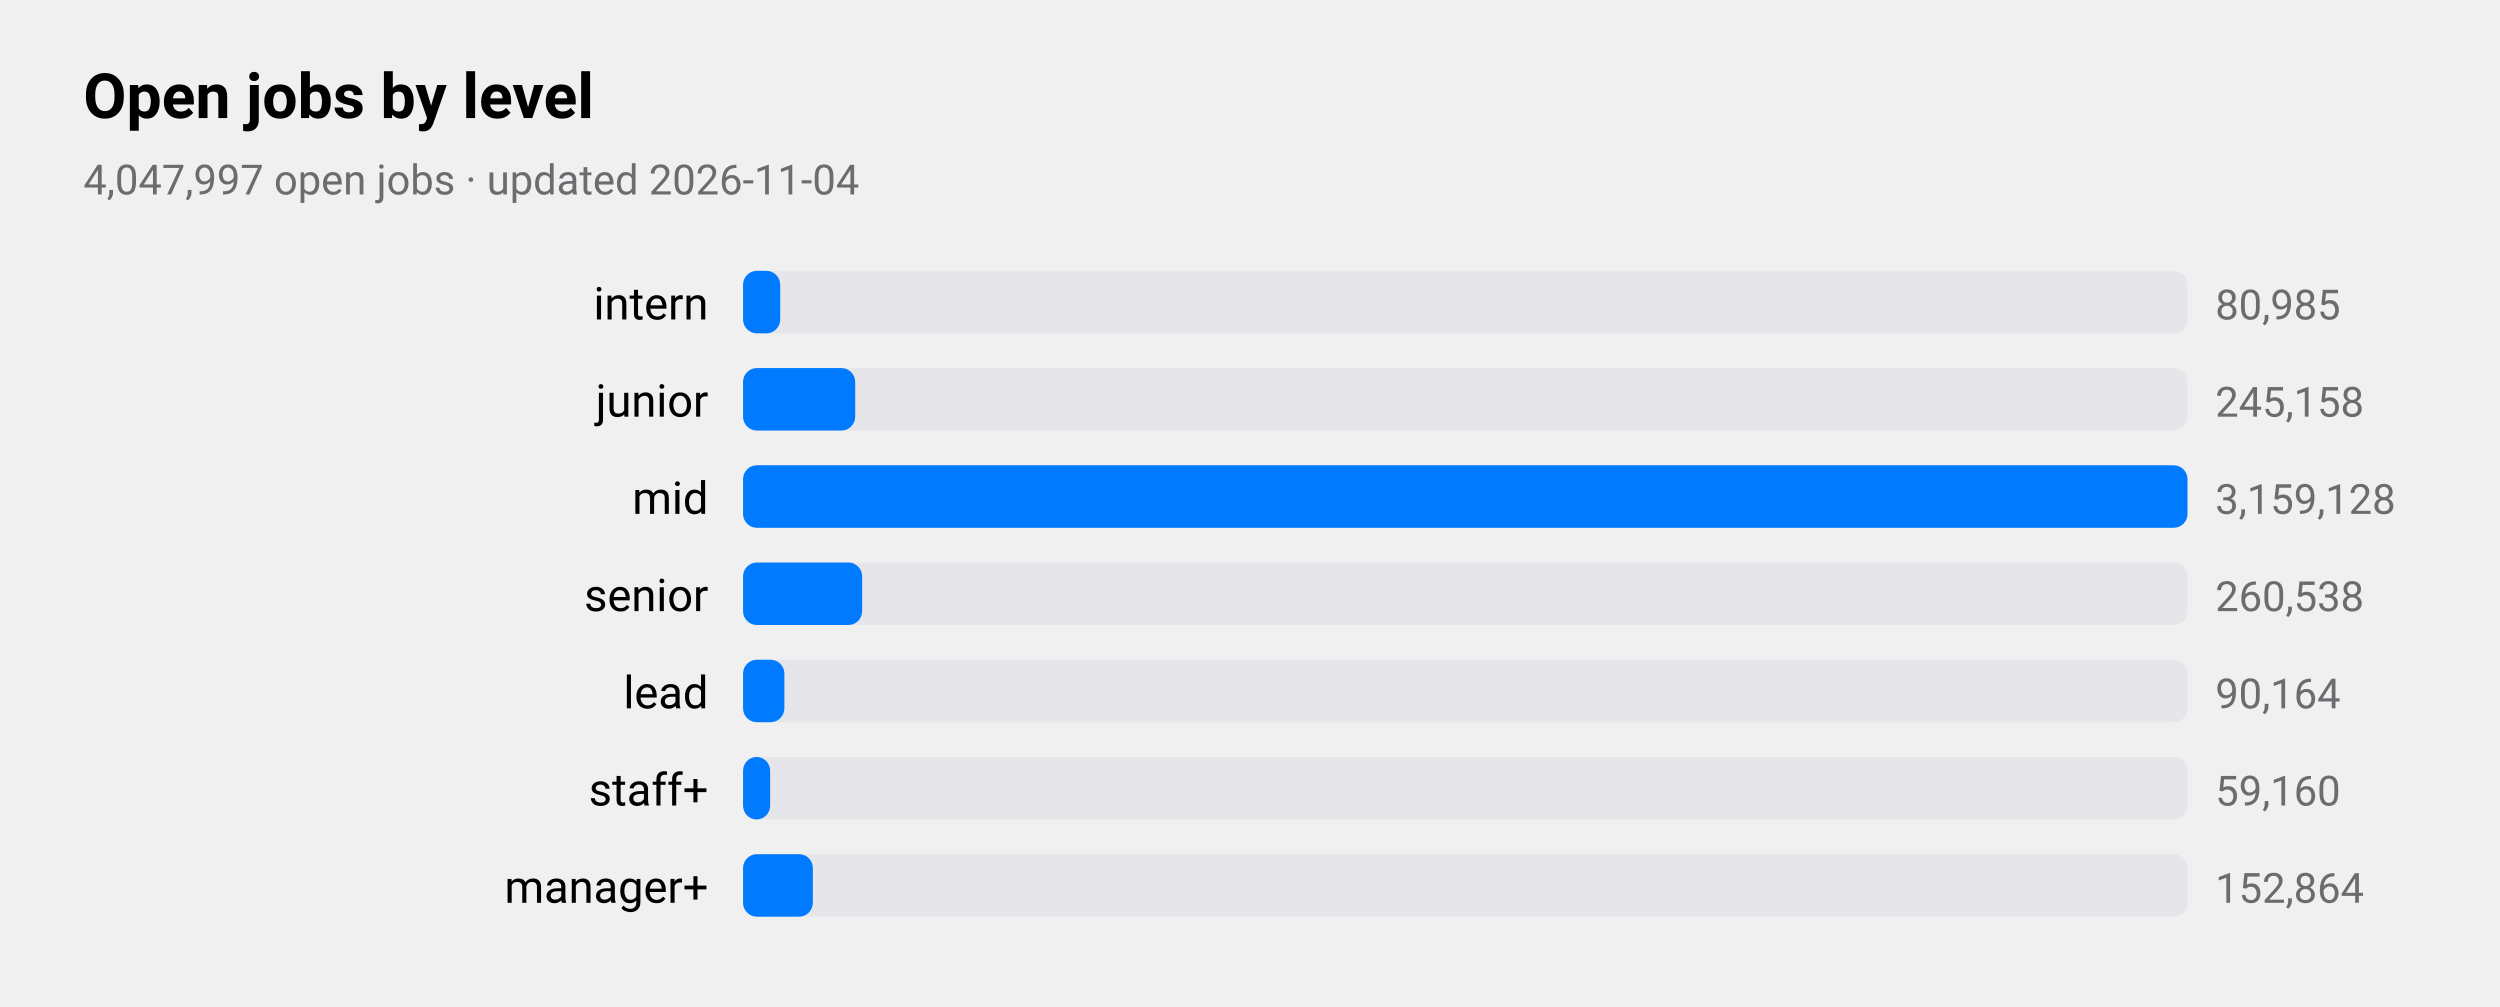
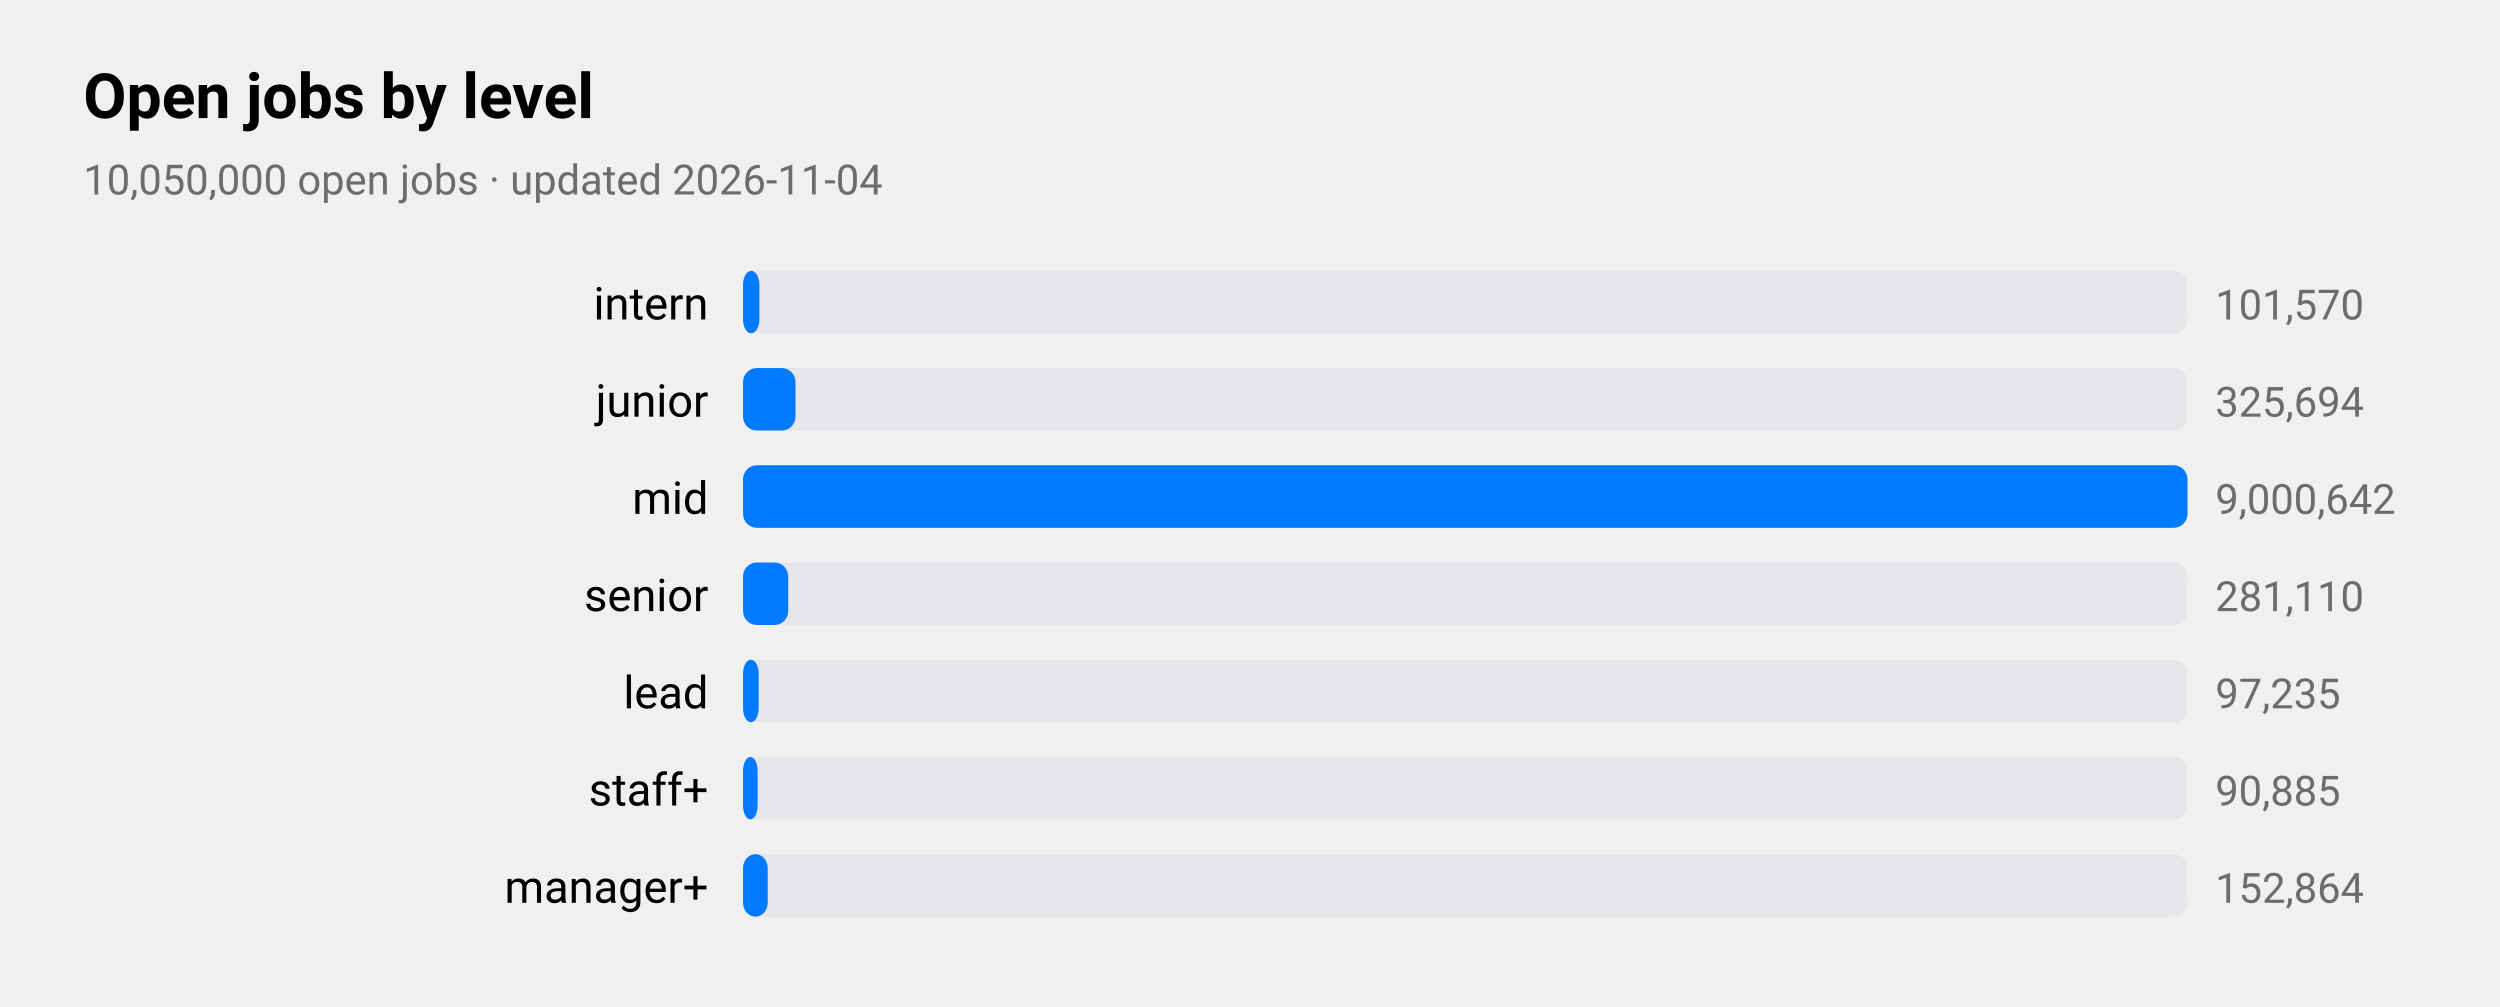
<svg xmlns="http://www.w3.org/2000/svg" viewBox="0 0 720 290" width="720" height="290" role="img" aria-label="Open jobs by level">
  <style>
text{font-family:-apple-system,BlinkMacSystemFont,"SF Pro Text","Helvetica Neue","Segoe UI",Roboto,sans-serif;fill:#000}
.sub,.val,.axis{fill:#6c6c70}.bar{fill:#007aff}.track{fill:#e5e5ea}.grid{stroke:#d1d1d6}
.l1{fill:none;stroke:#007aff;stroke-width:2.5}.d1{fill:#007aff}.l2{fill:none;stroke:#ff9500;stroke-width:2.5}.d2{fill:#ff9500}
.l3{fill:none;stroke:#34c759;stroke-width:2.5}.d3{fill:#34c759}.l4{fill:none;stroke:#af52de;stroke-width:2.5}.d4{fill:#af52de}
.l5{fill:none;stroke:#ff3b30;stroke-width:2.5}.d5{fill:#ff3b30}.l6{fill:none;stroke:#00b8d4;stroke-width:2.5}.d6{fill:#00b8d4}
@media(prefers-color-scheme:dark){text{fill:#fff}.sub,.val,.axis{fill:#98989d}.bar{fill:#0a84ff}.track{fill:#2c2c2e}.grid{stroke:#38383a}
.l1{stroke:#0a84ff}.d1{fill:#0a84ff}.l2{stroke:#ff9f0a}.d2{fill:#ff9f0a}
.l3{stroke:#30d158}.d3{fill:#30d158}.l4{stroke:#bf5af2}.d4{fill:#bf5af2}.l5{stroke:#ff453a}.d5{fill:#ff453a}.l6{stroke:#40cbe0}.d6{fill:#40cbe0}}
</style>
  <text x="24" y="34" font-size="18" font-weight="600">Open jobs by level</text>
-   <text class="sub" x="24" y="56" font-size="12">4,047,997 open jobs · updated 2026-11-04</text>
+   <text class="sub" x="24" y="56" font-size="12">10,050,000 open jobs · updated 2026-11-04</text>
  <text x="204" y="92" font-size="13" text-anchor="end">intern</text>
  <rect class="track" x="214" y="78" width="416" height="18" rx="4" />
-   <rect class="bar" x="214" y="78" width="10.7" height="18" rx="4" />
-   <text class="val" x="638" y="92" font-size="12">80,985</text>
+   <rect class="bar" x="214" y="78" width="4.7" height="18" rx="4" />
+   <text class="val" x="638" y="92" font-size="12">101,570</text>
  <text x="204" y="120" font-size="13" text-anchor="end">junior</text>
  <rect class="track" x="214" y="106" width="416" height="18" rx="4" />
-   <rect class="bar" x="214" y="106" width="32.3" height="18" rx="4" />
-   <text class="val" x="638" y="120" font-size="12">245,158</text>
+   <rect class="bar" x="214" y="106" width="15.1" height="18" rx="4" />
+   <text class="val" x="638" y="120" font-size="12">325,694</text>
  <text x="204" y="148" font-size="13" text-anchor="end">mid</text>
  <rect class="track" x="214" y="134" width="416" height="18" rx="4" />
  <rect class="bar" x="214" y="134" width="416.0" height="18" rx="4" />
-   <text class="val" x="638" y="148" font-size="12">3,159,128</text>
+   <text class="val" x="638" y="148" font-size="12">9,000,642</text>
  <text x="204" y="176" font-size="13" text-anchor="end">senior</text>
  <rect class="track" x="214" y="162" width="416" height="18" rx="4" />
-   <rect class="bar" x="214" y="162" width="34.3" height="18" rx="4" />
-   <text class="val" x="638" y="176" font-size="12">260,538</text>
+   <rect class="bar" x="214" y="162" width="13.0" height="18" rx="4" />
+   <text class="val" x="638" y="176" font-size="12">281,110</text>
  <text x="204" y="204" font-size="13" text-anchor="end">lead</text>
  <rect class="track" x="214" y="190" width="416" height="18" rx="4" />
-   <rect class="bar" x="214" y="190" width="11.9" height="18" rx="4" />
-   <text class="val" x="638" y="204" font-size="12">90,164</text>
+   <rect class="bar" x="214" y="190" width="4.5" height="18" rx="4" />
+   <text class="val" x="638" y="204" font-size="12">97,235</text>
  <text x="204" y="232" font-size="13" text-anchor="end">staff+</text>
  <rect class="track" x="214" y="218" width="416" height="18" rx="4" />
-   <rect class="bar" x="214" y="218" width="7.8" height="18" rx="4" />
-   <text class="val" x="638" y="232" font-size="12">59,160</text>
+   <rect class="bar" x="214" y="218" width="4.2" height="18" rx="4" />
+   <text class="val" x="638" y="232" font-size="12">90,885</text>
  <text x="204" y="260" font-size="13" text-anchor="end">manager+</text>
  <rect class="track" x="214" y="246" width="416" height="18" rx="4" />
-   <rect class="bar" x="214" y="246" width="20.1" height="18" rx="4" />
+   <rect class="bar" x="214" y="246" width="7.1" height="18" rx="4" />
  <text class="val" x="638" y="260" font-size="12">152,864</text>
</svg>
